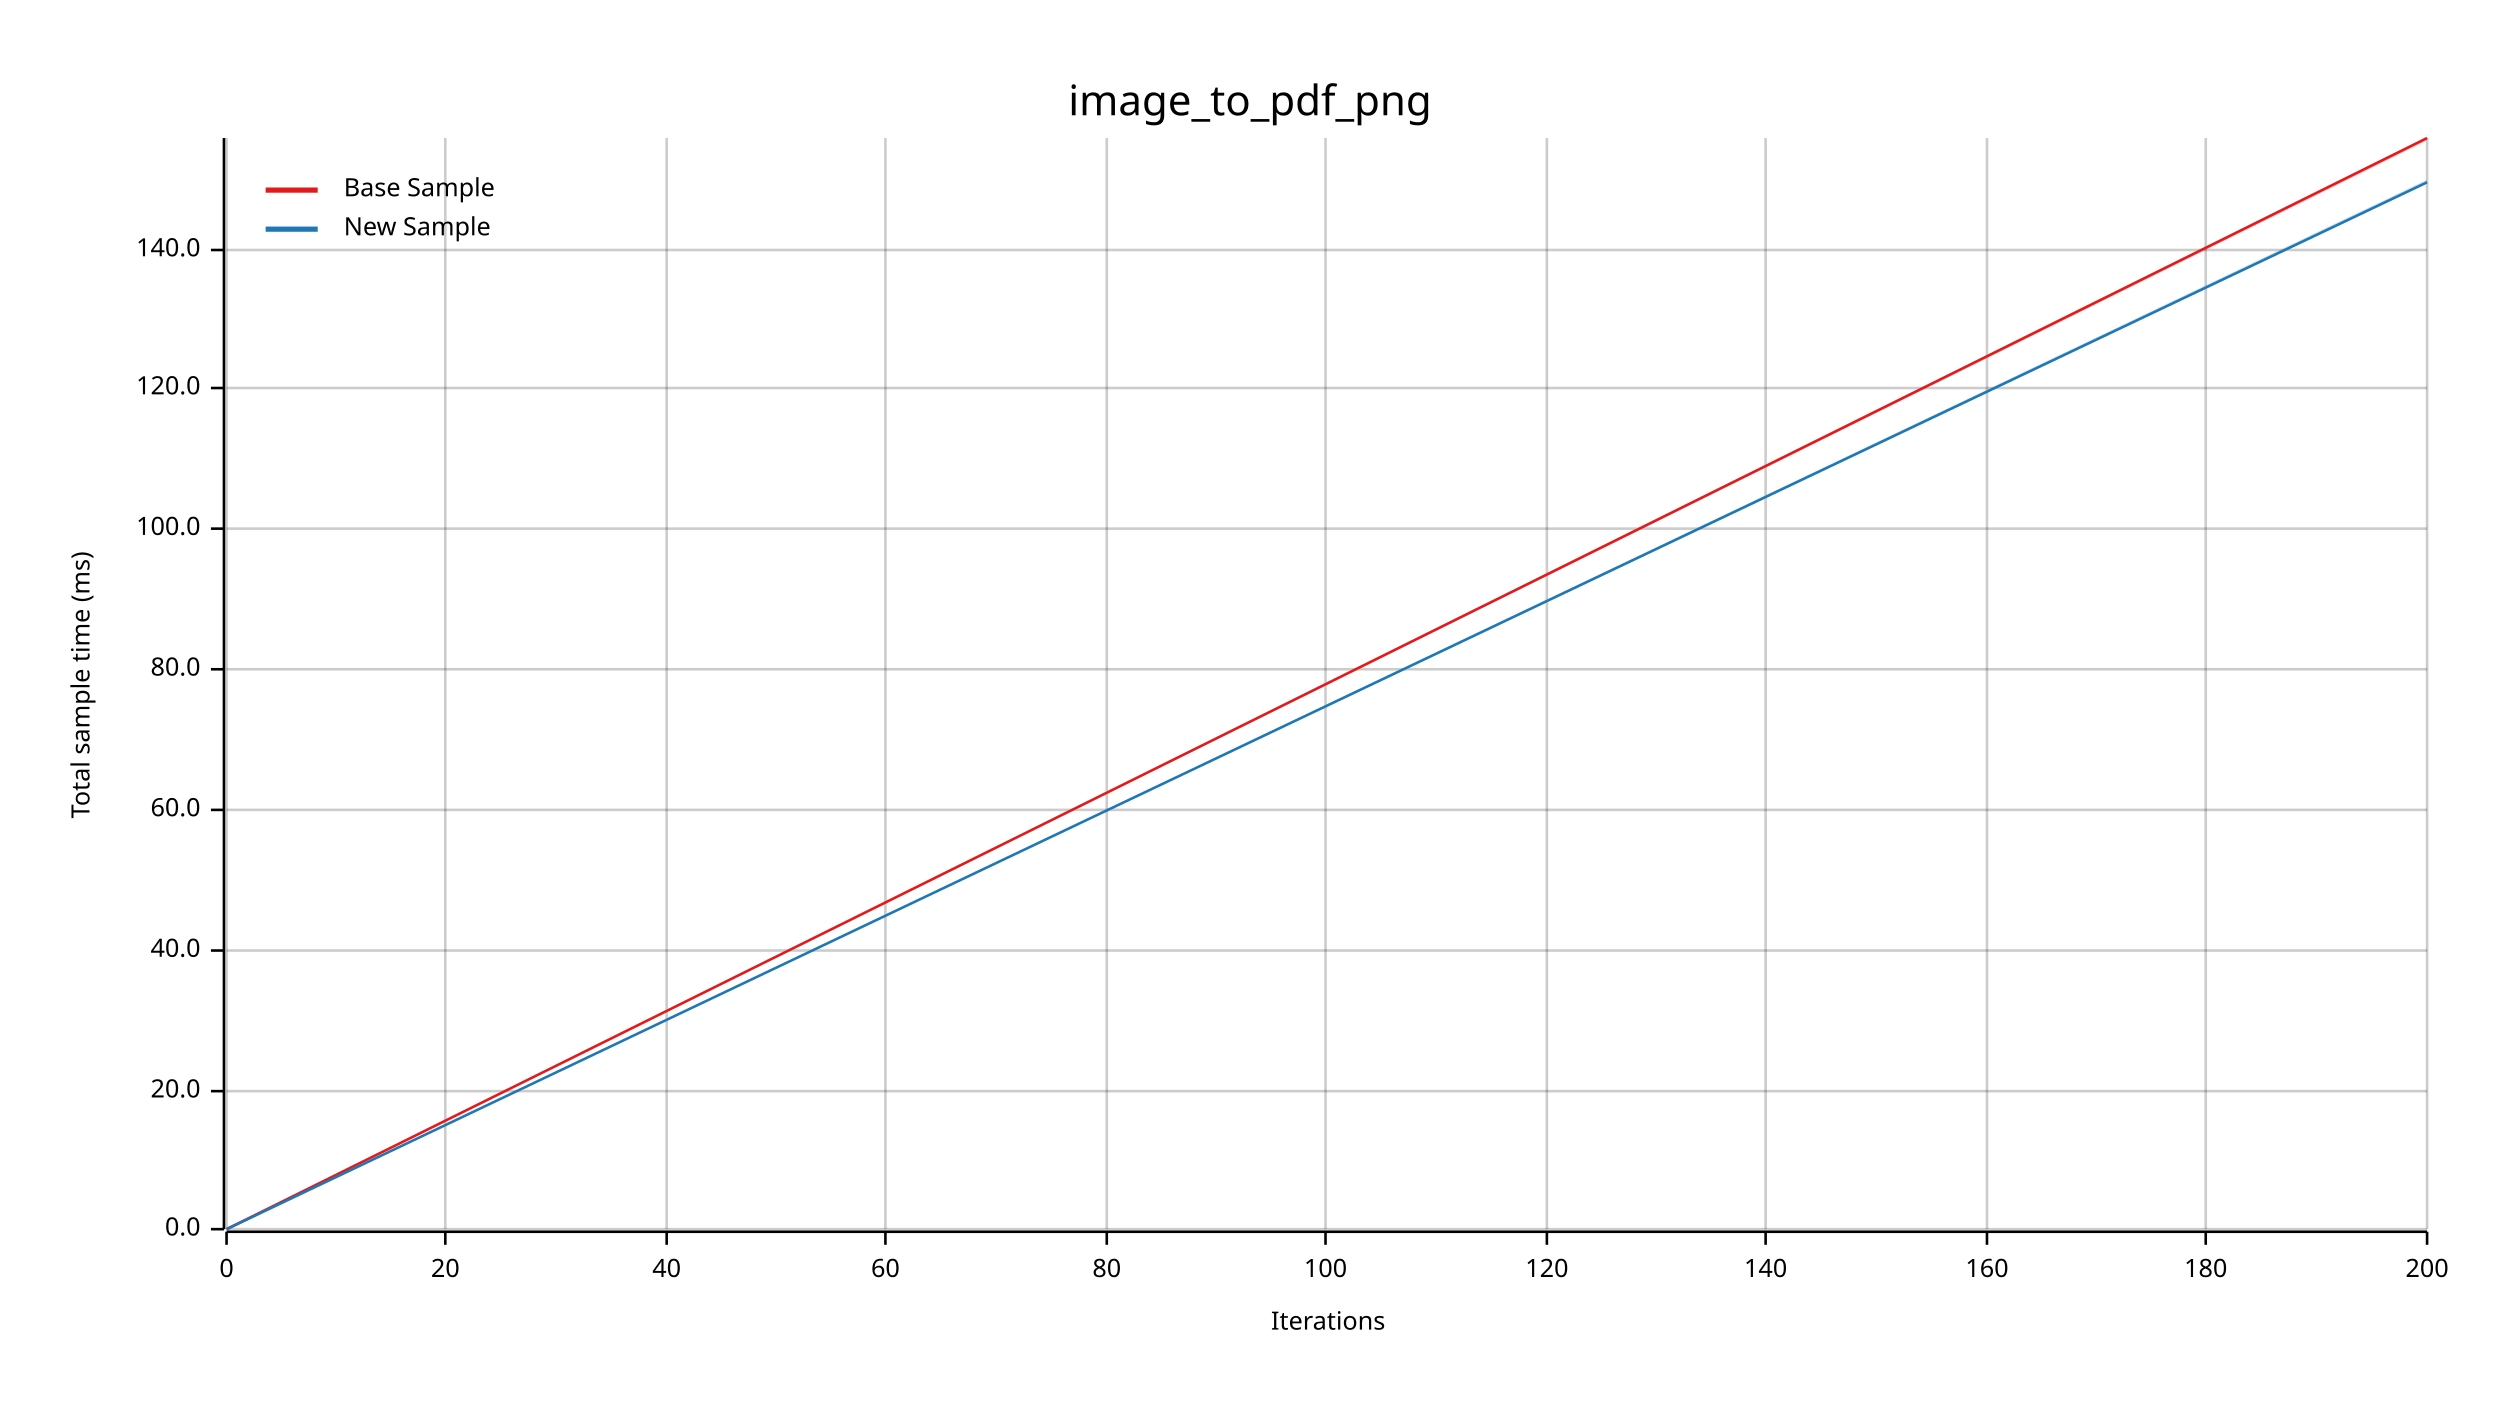
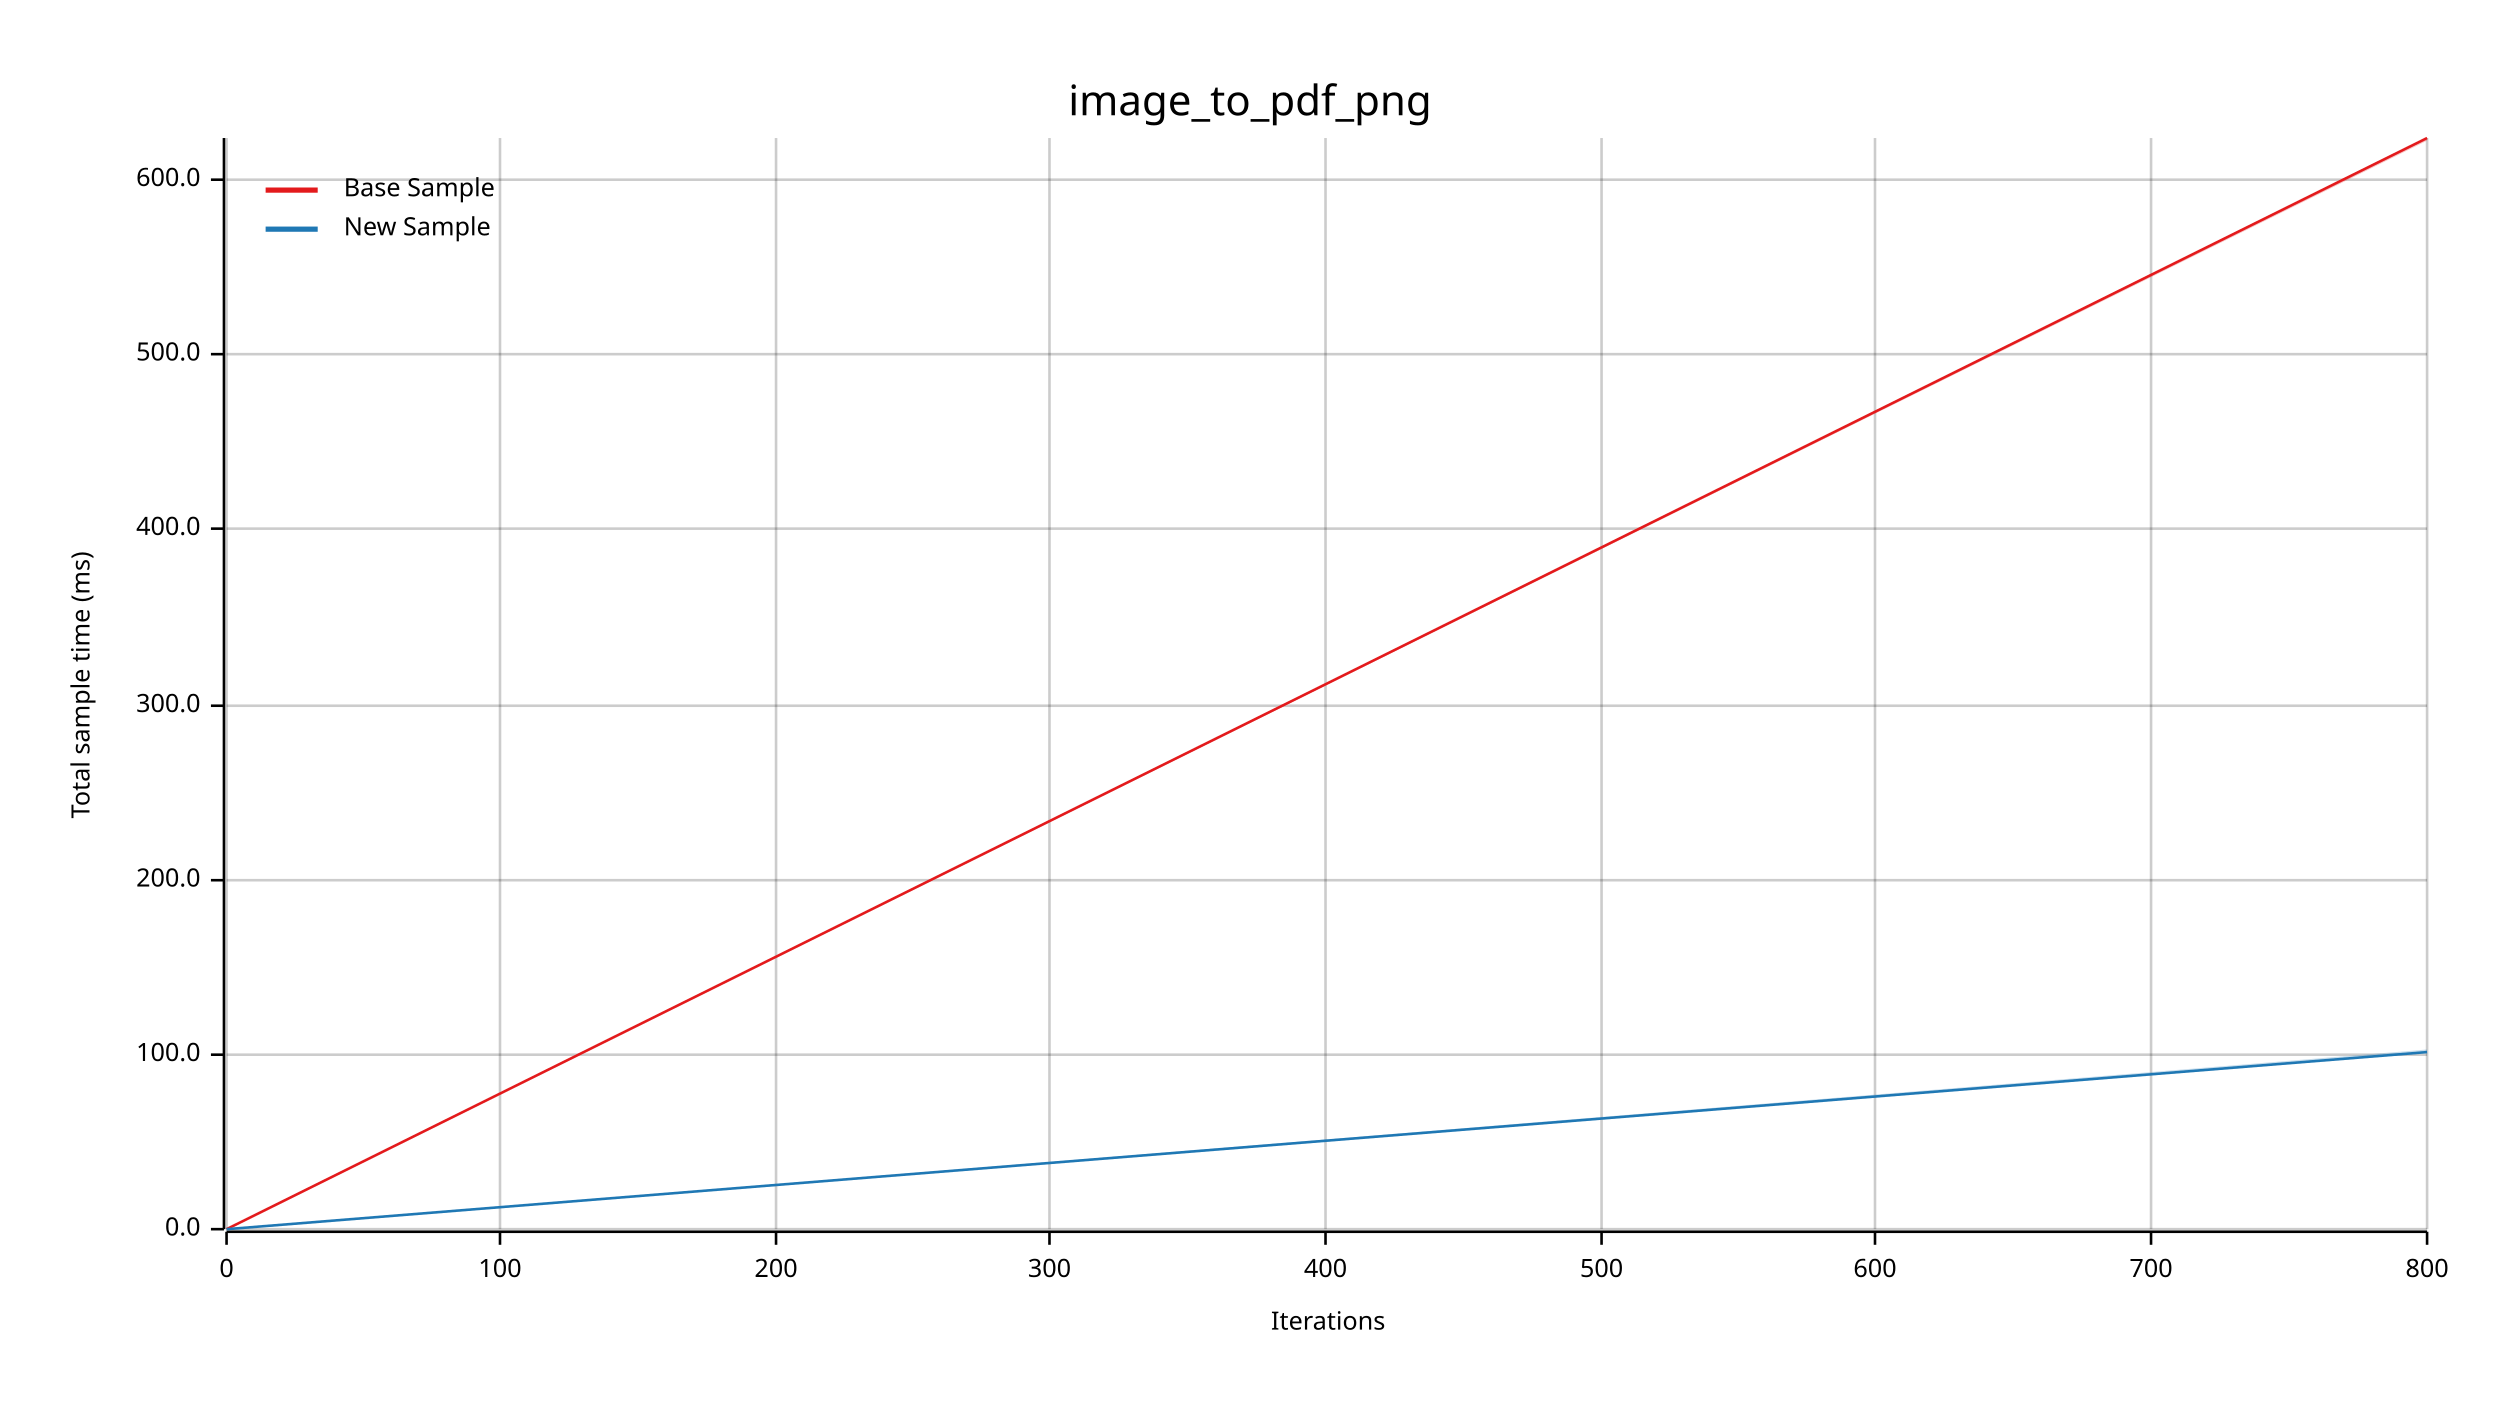
<svg xmlns="http://www.w3.org/2000/svg" width="960" height="540" viewBox="0 0 960 540">
  <text x="480" y="32" dy="0.76em" text-anchor="middle" font-family="sans-serif" font-size="16.129" opacity="1" fill="#000000">
image_to_pdf_png
</text>
  <text x="27" y="263" dy="0.76em" text-anchor="middle" font-family="sans-serif" font-size="9.677" opacity="1" fill="#000000" transform="rotate(270, 27, 263)">
Total sample time (ms)
</text>
  <text x="510" y="513" dy="-0.5ex" text-anchor="middle" font-family="sans-serif" font-size="9.677" opacity="1" fill="#000000">
Iterations
</text>
  <line opacity="0.2" stroke="#000000" stroke-width="1" x1="87" y1="472" x2="87" y2="53" />
-   <line opacity="0.2" stroke="#000000" stroke-width="1" x1="171" y1="472" x2="171" y2="53" />
-   <line opacity="0.2" stroke="#000000" stroke-width="1" x1="256" y1="472" x2="256" y2="53" />
-   <line opacity="0.2" stroke="#000000" stroke-width="1" x1="340" y1="472" x2="340" y2="53" />
-   <line opacity="0.2" stroke="#000000" stroke-width="1" x1="425" y1="472" x2="425" y2="53" />
+   <line opacity="0.2" stroke="#000000" stroke-width="1" x1="192" y1="472" x2="192" y2="53" />
+   <line opacity="0.2" stroke="#000000" stroke-width="1" x1="298" y1="472" x2="298" y2="53" />
+   <line opacity="0.2" stroke="#000000" stroke-width="1" x1="403" y1="472" x2="403" y2="53" />
  <line opacity="0.2" stroke="#000000" stroke-width="1" x1="509" y1="472" x2="509" y2="53" />
-   <line opacity="0.2" stroke="#000000" stroke-width="1" x1="594" y1="472" x2="594" y2="53" />
-   <line opacity="0.2" stroke="#000000" stroke-width="1" x1="678" y1="472" x2="678" y2="53" />
-   <line opacity="0.2" stroke="#000000" stroke-width="1" x1="763" y1="472" x2="763" y2="53" />
-   <line opacity="0.2" stroke="#000000" stroke-width="1" x1="847" y1="472" x2="847" y2="53" />
+   <line opacity="0.2" stroke="#000000" stroke-width="1" x1="615" y1="472" x2="615" y2="53" />
+   <line opacity="0.2" stroke="#000000" stroke-width="1" x1="720" y1="472" x2="720" y2="53" />
+   <line opacity="0.2" stroke="#000000" stroke-width="1" x1="826" y1="472" x2="826" y2="53" />
  <line opacity="0.2" stroke="#000000" stroke-width="1" x1="932" y1="472" x2="932" y2="53" />
  <line opacity="0.2" stroke="#000000" stroke-width="1" x1="87" y1="472" x2="932" y2="472" />
-   <line opacity="0.2" stroke="#000000" stroke-width="1" x1="87" y1="419" x2="932" y2="419" />
-   <line opacity="0.2" stroke="#000000" stroke-width="1" x1="87" y1="365" x2="932" y2="365" />
-   <line opacity="0.2" stroke="#000000" stroke-width="1" x1="87" y1="311" x2="932" y2="311" />
-   <line opacity="0.2" stroke="#000000" stroke-width="1" x1="87" y1="257" x2="932" y2="257" />
+   <line opacity="0.2" stroke="#000000" stroke-width="1" x1="87" y1="405" x2="932" y2="405" />
+   <line opacity="0.2" stroke="#000000" stroke-width="1" x1="87" y1="338" x2="932" y2="338" />
+   <line opacity="0.2" stroke="#000000" stroke-width="1" x1="87" y1="271" x2="932" y2="271" />
  <line opacity="0.2" stroke="#000000" stroke-width="1" x1="87" y1="203" x2="932" y2="203" />
-   <line opacity="0.2" stroke="#000000" stroke-width="1" x1="87" y1="149" x2="932" y2="149" />
-   <line opacity="0.2" stroke="#000000" stroke-width="1" x1="87" y1="96" x2="932" y2="96" />
+   <line opacity="0.2" stroke="#000000" stroke-width="1" x1="87" y1="136" x2="932" y2="136" />
+   <line opacity="0.2" stroke="#000000" stroke-width="1" x1="87" y1="69" x2="932" y2="69" />
  <polyline fill="none" opacity="1" stroke="#000000" stroke-width="1" points="86,53 86,472 " />
  <text x="77" y="472" dy="0.5ex" text-anchor="end" font-family="sans-serif" font-size="9.677" opacity="1" fill="#000000">
0.0
</text>
  <polyline fill="none" opacity="1" stroke="#000000" stroke-width="1" points="81,472 86,472 " />
-   <text x="77" y="419" dy="0.5ex" text-anchor="end" font-family="sans-serif" font-size="9.677" opacity="1" fill="#000000">
- 20.0
- </text>
-   <polyline fill="none" opacity="1" stroke="#000000" stroke-width="1" points="81,419 86,419 " />
-   <text x="77" y="365" dy="0.5ex" text-anchor="end" font-family="sans-serif" font-size="9.677" opacity="1" fill="#000000">
- 40.0
- </text>
-   <polyline fill="none" opacity="1" stroke="#000000" stroke-width="1" points="81,365 86,365 " />
-   <text x="77" y="311" dy="0.5ex" text-anchor="end" font-family="sans-serif" font-size="9.677" opacity="1" fill="#000000">
- 60.0
- </text>
-   <polyline fill="none" opacity="1" stroke="#000000" stroke-width="1" points="81,311 86,311 " />
-   <text x="77" y="257" dy="0.5ex" text-anchor="end" font-family="sans-serif" font-size="9.677" opacity="1" fill="#000000">
- 80.0
- </text>
-   <polyline fill="none" opacity="1" stroke="#000000" stroke-width="1" points="81,257 86,257 " />
-   <text x="77" y="203" dy="0.5ex" text-anchor="end" font-family="sans-serif" font-size="9.677" opacity="1" fill="#000000">
+   <text x="77" y="405" dy="0.5ex" text-anchor="end" font-family="sans-serif" font-size="9.677" opacity="1" fill="#000000">
100.0
</text>
+   <polyline fill="none" opacity="1" stroke="#000000" stroke-width="1" points="81,405 86,405 " />
+   <text x="77" y="338" dy="0.5ex" text-anchor="end" font-family="sans-serif" font-size="9.677" opacity="1" fill="#000000">
+ 200.0
+ </text>
+   <polyline fill="none" opacity="1" stroke="#000000" stroke-width="1" points="81,338 86,338 " />
+   <text x="77" y="271" dy="0.5ex" text-anchor="end" font-family="sans-serif" font-size="9.677" opacity="1" fill="#000000">
+ 300.0
+ </text>
+   <polyline fill="none" opacity="1" stroke="#000000" stroke-width="1" points="81,271 86,271 " />
+   <text x="77" y="203" dy="0.5ex" text-anchor="end" font-family="sans-serif" font-size="9.677" opacity="1" fill="#000000">
+ 400.0
+ </text>
  <polyline fill="none" opacity="1" stroke="#000000" stroke-width="1" points="81,203 86,203 " />
-   <text x="77" y="149" dy="0.5ex" text-anchor="end" font-family="sans-serif" font-size="9.677" opacity="1" fill="#000000">
- 120.0
+   <text x="77" y="136" dy="0.5ex" text-anchor="end" font-family="sans-serif" font-size="9.677" opacity="1" fill="#000000">
+ 500.0
</text>
-   <polyline fill="none" opacity="1" stroke="#000000" stroke-width="1" points="81,149 86,149 " />
-   <text x="77" y="96" dy="0.5ex" text-anchor="end" font-family="sans-serif" font-size="9.677" opacity="1" fill="#000000">
- 140.0
+   <polyline fill="none" opacity="1" stroke="#000000" stroke-width="1" points="81,136 86,136 " />
+   <text x="77" y="69" dy="0.5ex" text-anchor="end" font-family="sans-serif" font-size="9.677" opacity="1" fill="#000000">
+ 600.0
</text>
-   <polyline fill="none" opacity="1" stroke="#000000" stroke-width="1" points="81,96 86,96 " />
+   <polyline fill="none" opacity="1" stroke="#000000" stroke-width="1" points="81,69 86,69 " />
  <polyline fill="none" opacity="1" stroke="#000000" stroke-width="1" points="87,473 932,473 " />
  <text x="87" y="483" dy="0.76em" text-anchor="middle" font-family="sans-serif" font-size="9.677" opacity="1" fill="#000000">
0
</text>
  <polyline fill="none" opacity="1" stroke="#000000" stroke-width="1" points="87,473 87,478 " />
-   <text x="171" y="483" dy="0.76em" text-anchor="middle" font-family="sans-serif" font-size="9.677" opacity="1" fill="#000000">
- 20
- </text>
-   <polyline fill="none" opacity="1" stroke="#000000" stroke-width="1" points="171,473 171,478 " />
-   <text x="256" y="483" dy="0.76em" text-anchor="middle" font-family="sans-serif" font-size="9.677" opacity="1" fill="#000000">
- 40
- </text>
-   <polyline fill="none" opacity="1" stroke="#000000" stroke-width="1" points="256,473 256,478 " />
-   <text x="340" y="483" dy="0.76em" text-anchor="middle" font-family="sans-serif" font-size="9.677" opacity="1" fill="#000000">
- 60
- </text>
-   <polyline fill="none" opacity="1" stroke="#000000" stroke-width="1" points="340,473 340,478 " />
-   <text x="425" y="483" dy="0.76em" text-anchor="middle" font-family="sans-serif" font-size="9.677" opacity="1" fill="#000000">
- 80
- </text>
-   <polyline fill="none" opacity="1" stroke="#000000" stroke-width="1" points="425,473 425,478 " />
-   <text x="509" y="483" dy="0.76em" text-anchor="middle" font-family="sans-serif" font-size="9.677" opacity="1" fill="#000000">
+   <text x="192" y="483" dy="0.76em" text-anchor="middle" font-family="sans-serif" font-size="9.677" opacity="1" fill="#000000">
100
</text>
+   <polyline fill="none" opacity="1" stroke="#000000" stroke-width="1" points="192,473 192,478 " />
+   <text x="298" y="483" dy="0.76em" text-anchor="middle" font-family="sans-serif" font-size="9.677" opacity="1" fill="#000000">
+ 200
+ </text>
+   <polyline fill="none" opacity="1" stroke="#000000" stroke-width="1" points="298,473 298,478 " />
+   <text x="403" y="483" dy="0.76em" text-anchor="middle" font-family="sans-serif" font-size="9.677" opacity="1" fill="#000000">
+ 300
+ </text>
+   <polyline fill="none" opacity="1" stroke="#000000" stroke-width="1" points="403,473 403,478 " />
+   <text x="509" y="483" dy="0.76em" text-anchor="middle" font-family="sans-serif" font-size="9.677" opacity="1" fill="#000000">
+ 400
+ </text>
  <polyline fill="none" opacity="1" stroke="#000000" stroke-width="1" points="509,473 509,478 " />
-   <text x="594" y="483" dy="0.76em" text-anchor="middle" font-family="sans-serif" font-size="9.677" opacity="1" fill="#000000">
- 120
+   <text x="615" y="483" dy="0.76em" text-anchor="middle" font-family="sans-serif" font-size="9.677" opacity="1" fill="#000000">
+ 500
</text>
-   <polyline fill="none" opacity="1" stroke="#000000" stroke-width="1" points="594,473 594,478 " />
-   <text x="678" y="483" dy="0.76em" text-anchor="middle" font-family="sans-serif" font-size="9.677" opacity="1" fill="#000000">
- 140
+   <polyline fill="none" opacity="1" stroke="#000000" stroke-width="1" points="615,473 615,478 " />
+   <text x="720" y="483" dy="0.76em" text-anchor="middle" font-family="sans-serif" font-size="9.677" opacity="1" fill="#000000">
+ 600
</text>
-   <polyline fill="none" opacity="1" stroke="#000000" stroke-width="1" points="678,473 678,478 " />
-   <text x="763" y="483" dy="0.76em" text-anchor="middle" font-family="sans-serif" font-size="9.677" opacity="1" fill="#000000">
- 160
+   <polyline fill="none" opacity="1" stroke="#000000" stroke-width="1" points="720,473 720,478 " />
+   <text x="826" y="483" dy="0.76em" text-anchor="middle" font-family="sans-serif" font-size="9.677" opacity="1" fill="#000000">
+ 700
</text>
-   <polyline fill="none" opacity="1" stroke="#000000" stroke-width="1" points="763,473 763,478 " />
-   <text x="847" y="483" dy="0.76em" text-anchor="middle" font-family="sans-serif" font-size="9.677" opacity="1" fill="#000000">
- 180
- </text>
-   <polyline fill="none" opacity="1" stroke="#000000" stroke-width="1" points="847,473 847,478 " />
+   <polyline fill="none" opacity="1" stroke="#000000" stroke-width="1" points="826,473 826,478 " />
  <text x="932" y="483" dy="0.76em" text-anchor="middle" font-family="sans-serif" font-size="9.677" opacity="1" fill="#000000">
- 200
+ 800
</text>
  <polyline fill="none" opacity="1" stroke="#000000" stroke-width="1" points="932,473 932,478 " />
  <polyline fill="none" opacity="1" stroke="#E31A1C" stroke-width="1" points="87,472 932,53 " />
  <polygon opacity="0.25" fill="#E31A1C" points="87,472 932,54 932,53 " />
-   <polyline fill="none" opacity="1" stroke="#1F78B4" stroke-width="1" points="87,472 932,70 " />
-   <polygon opacity="0.25" fill="#1F78B4" points="87,472 932,70 932,69 " />
+   <polyline fill="none" opacity="1" stroke="#1F78B4" stroke-width="1" points="87,472 932,404 " />
+   <polygon opacity="0.25" fill="#1F78B4" points="87,472 932,404 932,403 " />
  <text x="132" y="68" dy="0.76em" text-anchor="start" font-family="sans-serif" font-size="9.677" opacity="1" fill="#000000">
Base Sample
</text>
  <text x="132" y="83" dy="0.76em" text-anchor="start" font-family="sans-serif" font-size="9.677" opacity="1" fill="#000000">
New Sample
</text>
  <polyline fill="none" opacity="1" stroke="#E31A1C" stroke-width="2" points="102,73 122,73 " />
  <polyline fill="none" opacity="1" stroke="#1F78B4" stroke-width="2" points="102,88 122,88 " />
</svg>
